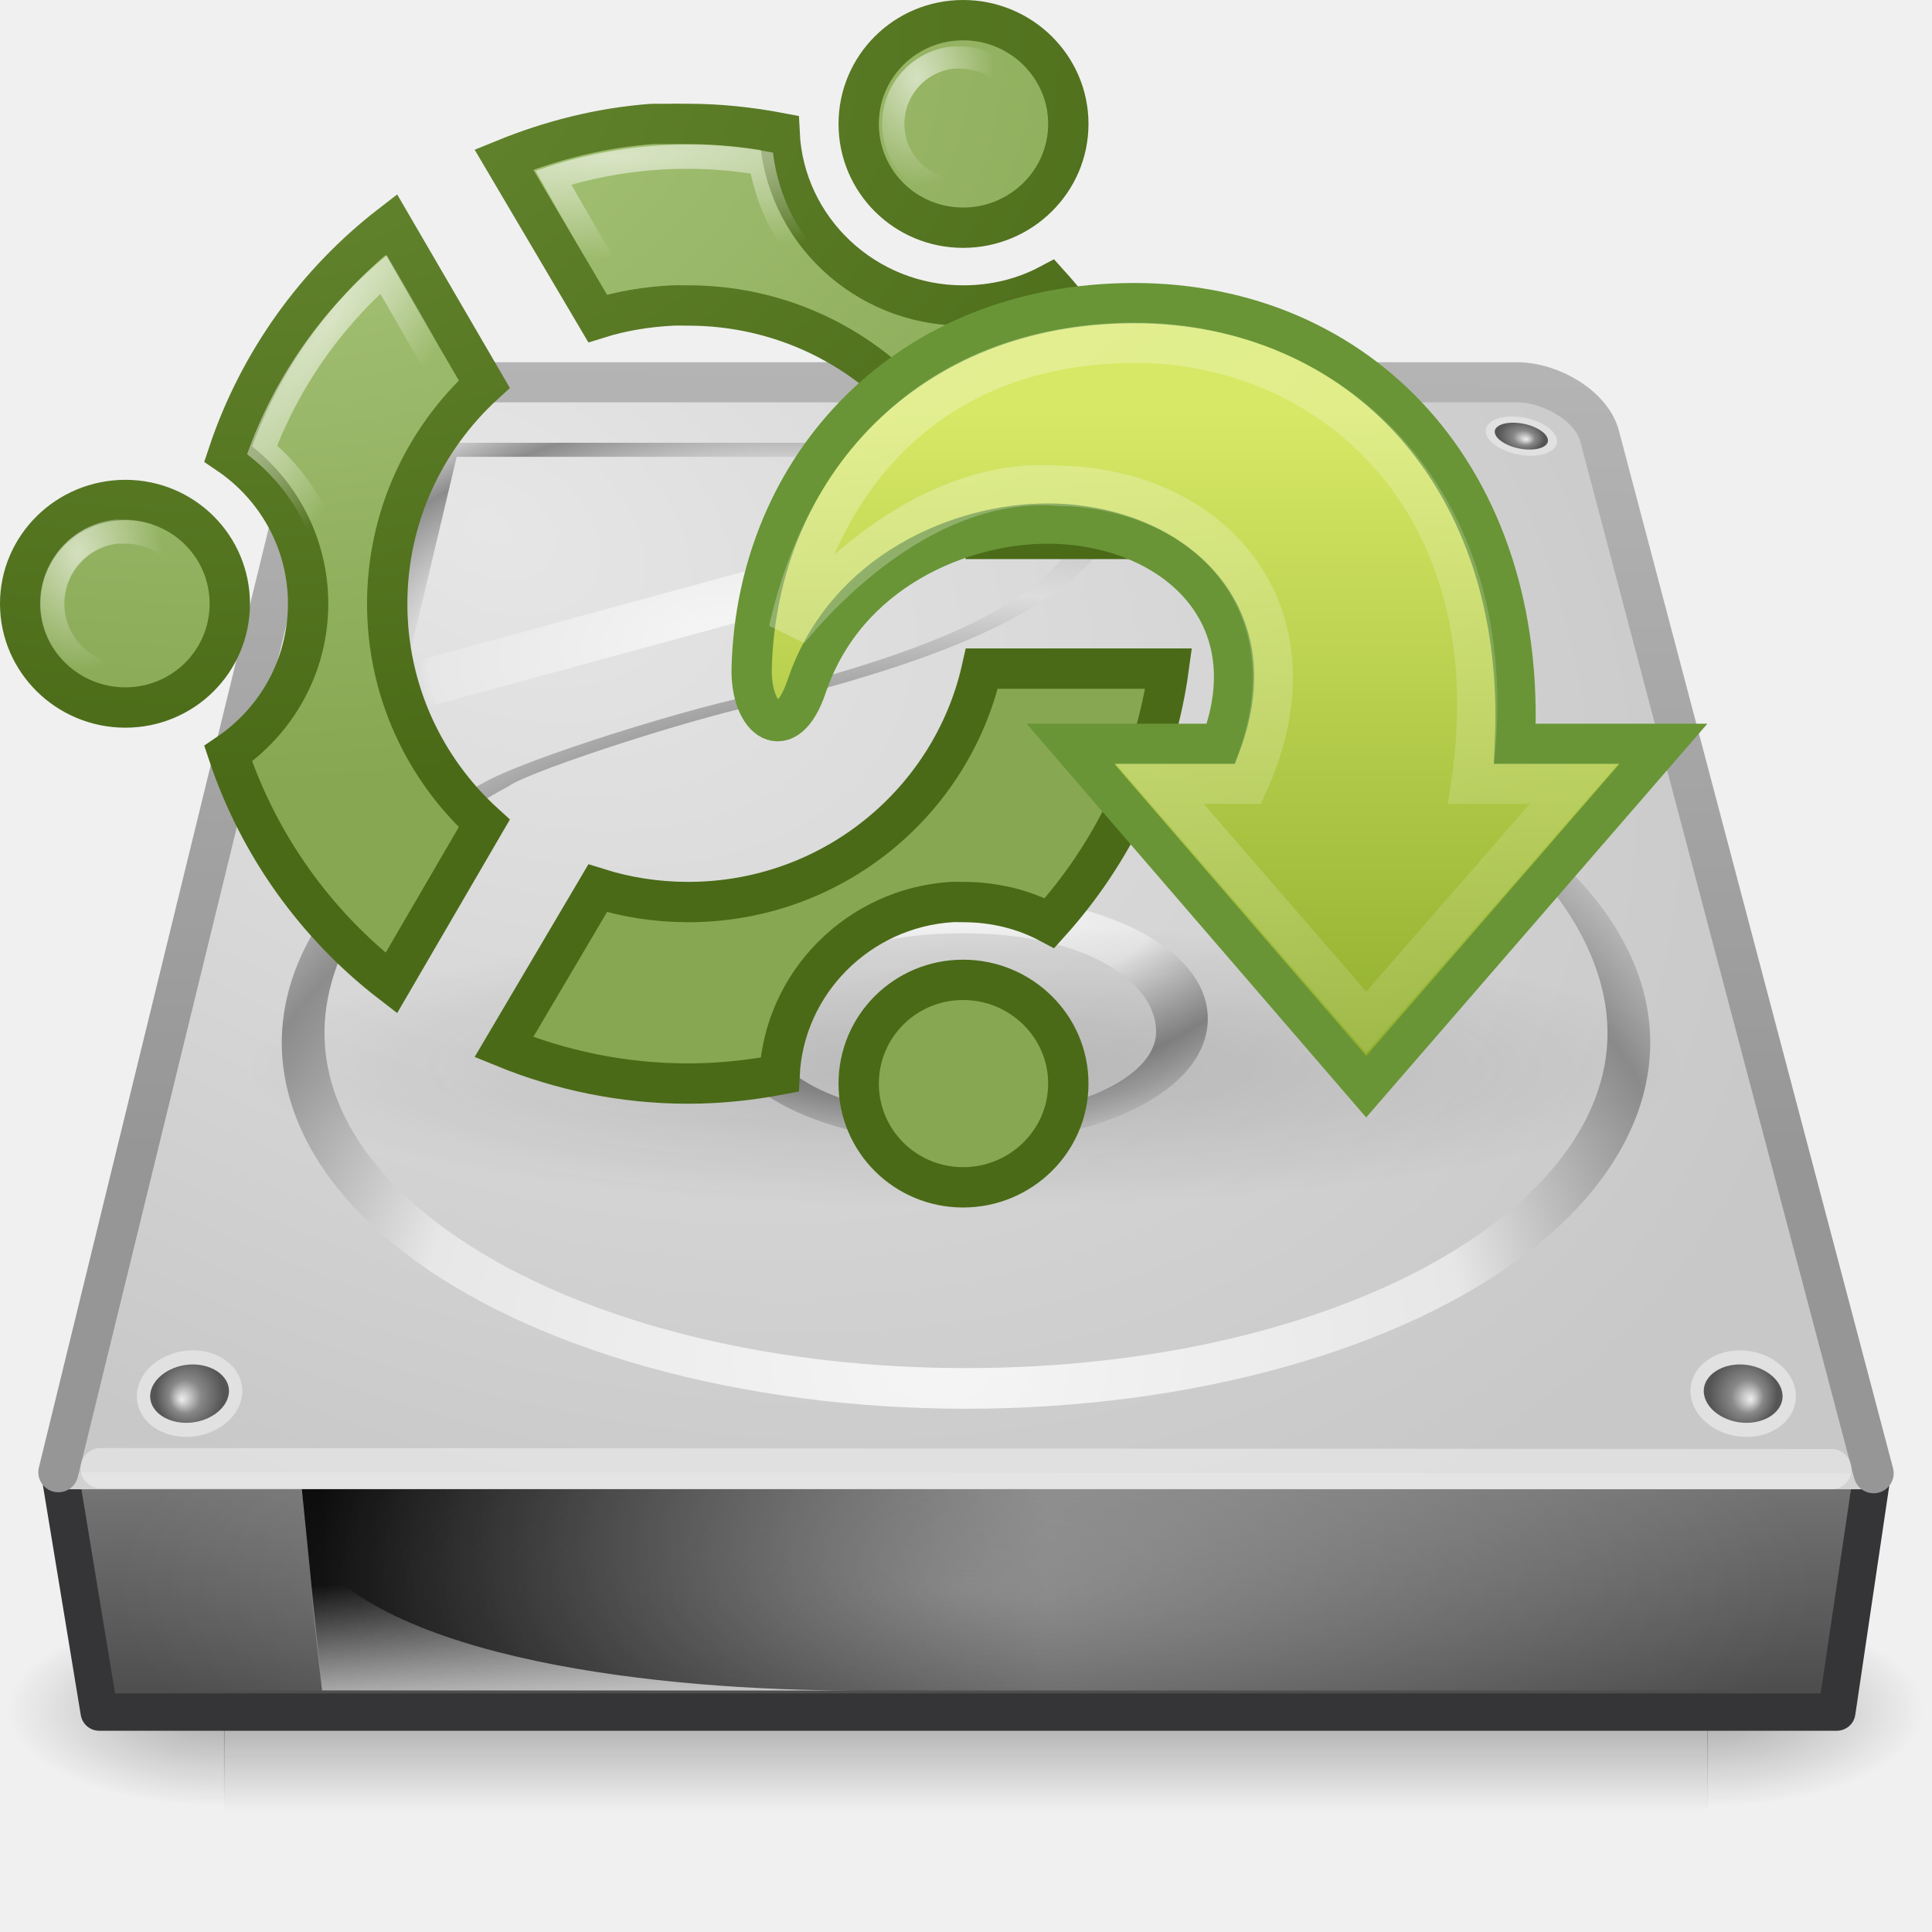
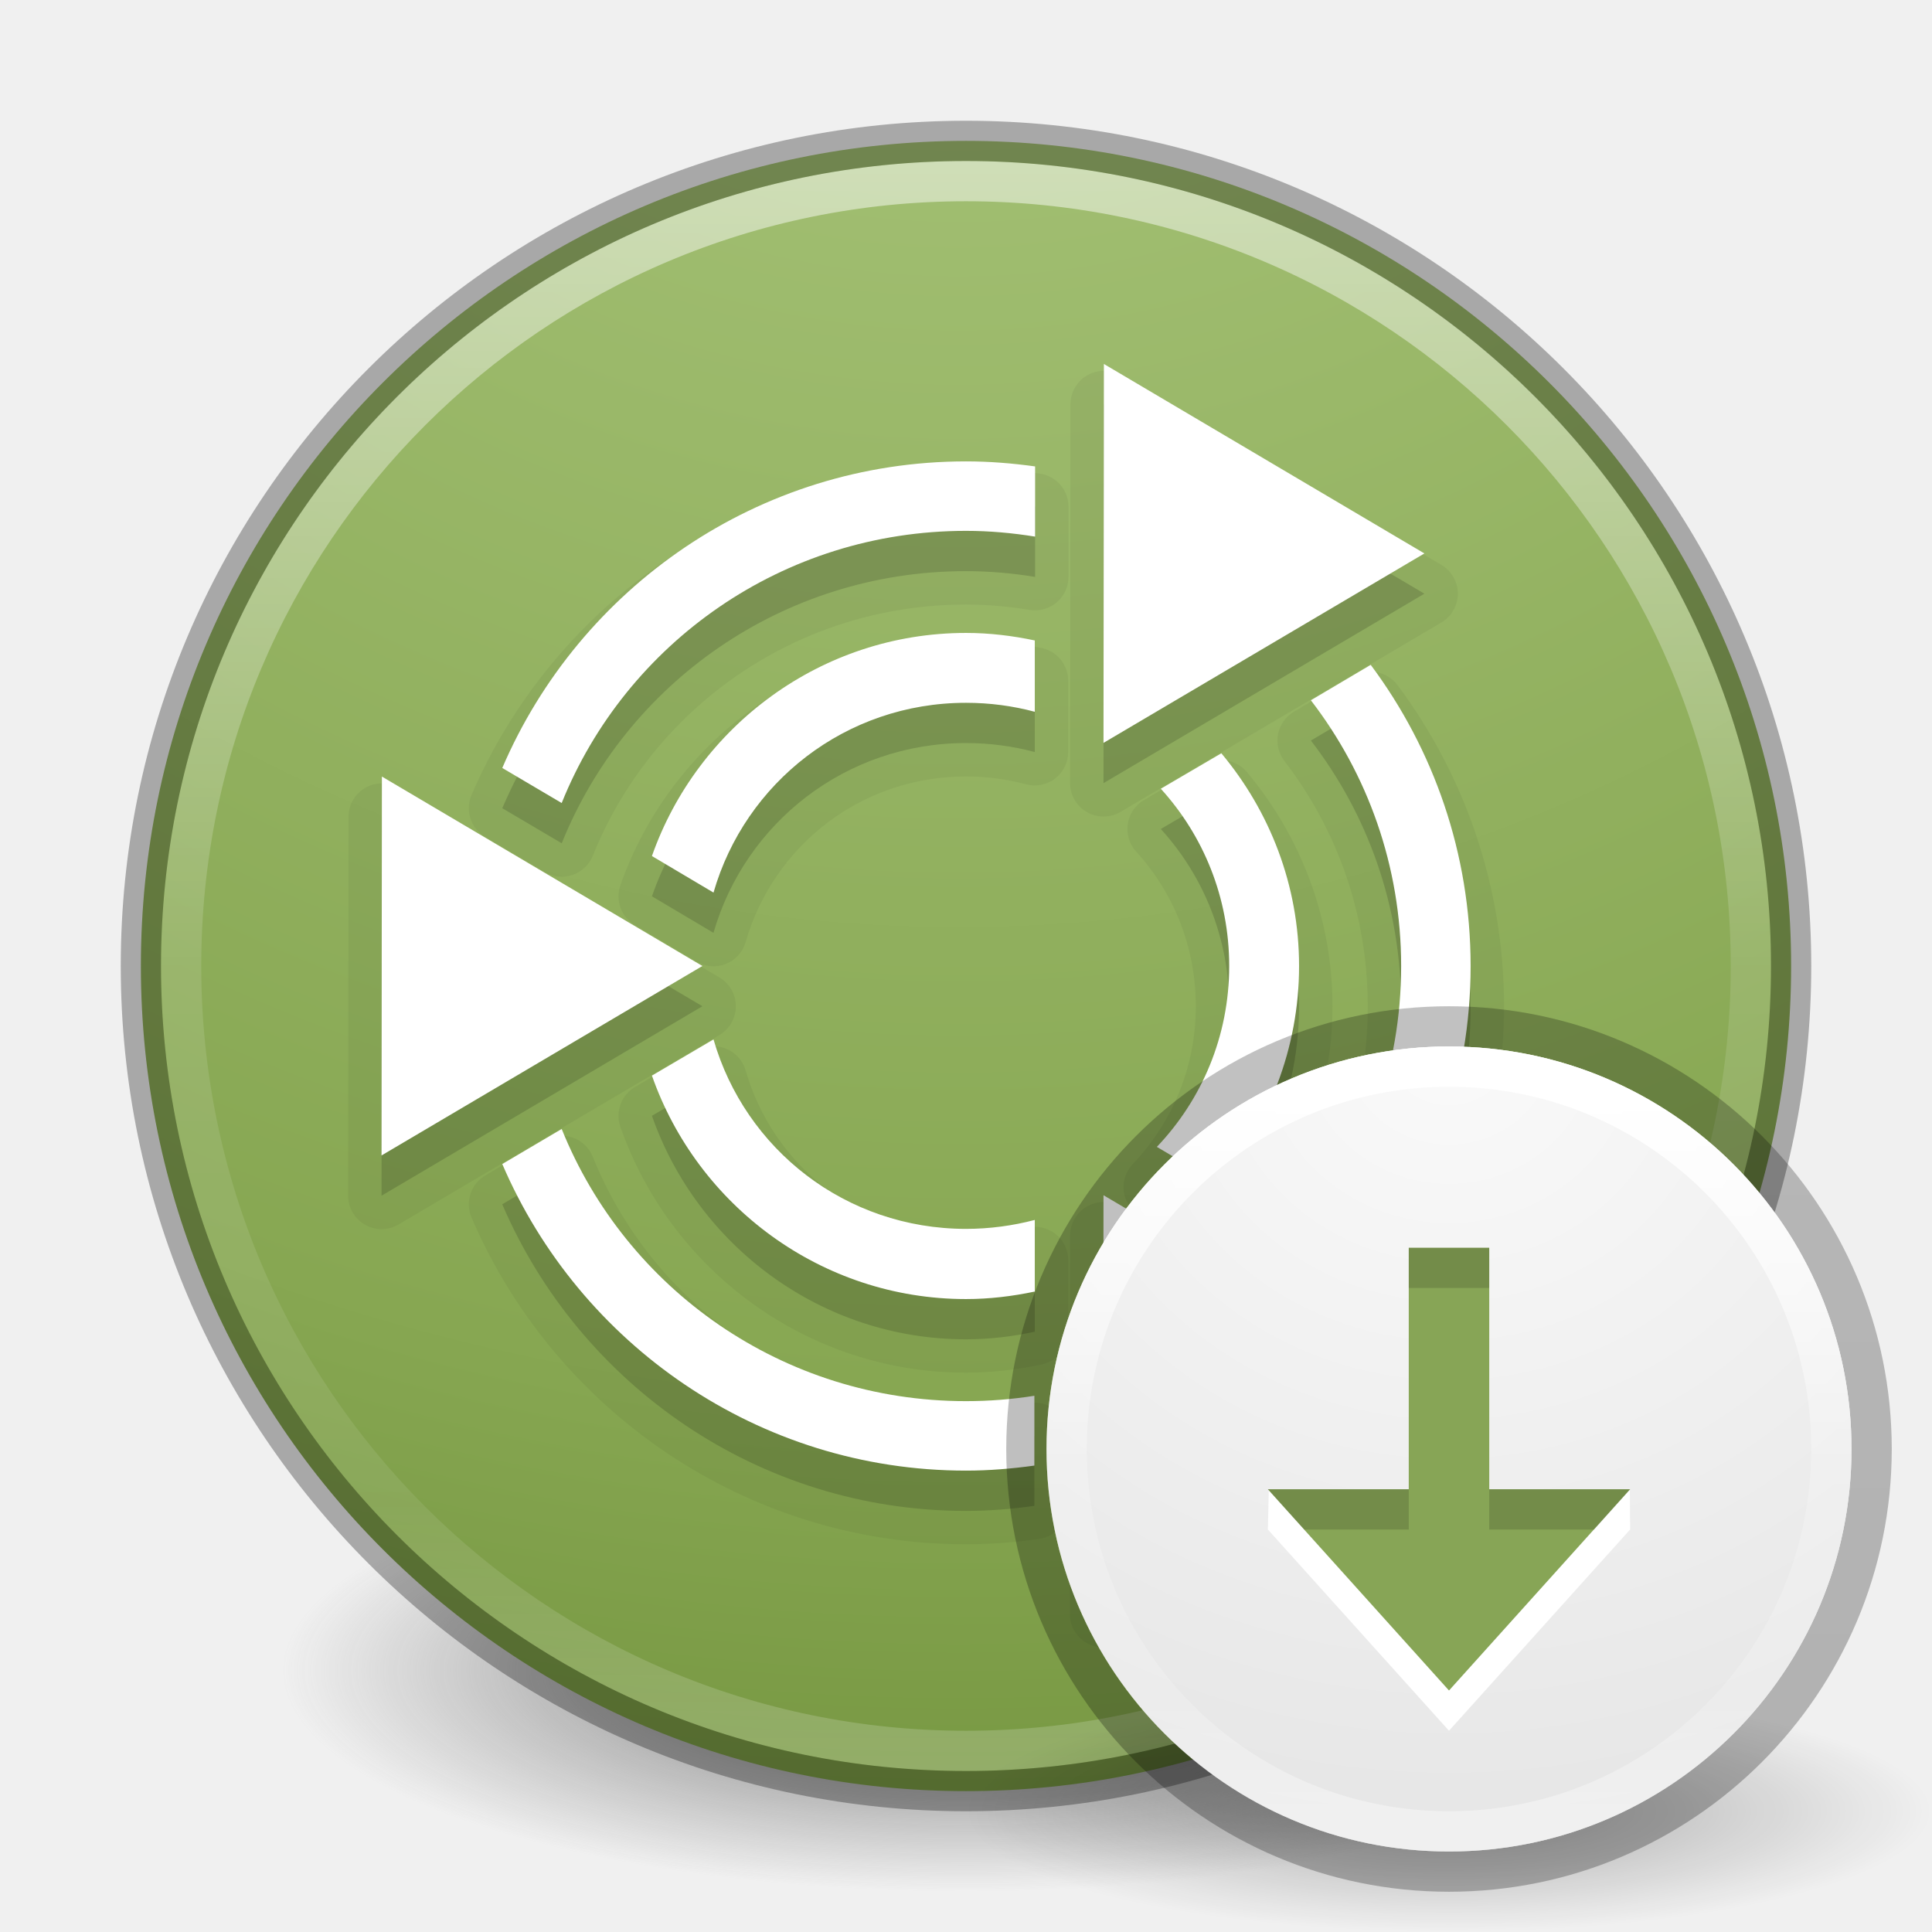
- <svg xmlns="http://www.w3.org/2000/svg" xmlns:xlink="http://www.w3.org/1999/xlink" id="svg3786" height="48" width="48" version="1.0">
-   <defs id="defs3788">
-     <radialGradient id="radialGradient4241" fx="113.67" fy="98" gradientUnits="userSpaceOnUse" cy="97.588" cx="113.07" r="2.563">
-       <stop id="stop4243" style="stop-color:#eee" offset="0" />
-       <stop id="stop4245" style="stop-color:#cecece" offset=".16" />
-       <stop id="stop4247" style="stop-color:#888" offset=".468" />
-       <stop id="stop4249" style="stop-color:#555" offset="1" />
-     </radialGradient>
-     <linearGradient id="linearGradient4035">
-       <stop id="stop4037" style="stop-color:#f5f5f5" offset="0" />
-       <stop id="stop4039" style="stop-color:#e7e7e7" offset=".47" />
-       <stop id="stop4041" style="stop-color:#8c8c8c" offset=".693" />
-       <stop id="stop4043" style="stop-color:#ddd" offset=".835" />
-       <stop id="stop4045" style="stop-color:#a8a8a8" offset="1" />
+ <svg xmlns="http://www.w3.org/2000/svg" xmlns:xlink="http://www.w3.org/1999/xlink" version="1.1" width="48" height="48" id="svg4031">
+   <defs id="defs4033">
+     <linearGradient id="linearGradient3820-7-2-1">
+       <stop id="stop3822-2-6-3" style="stop-color:#3d3d3d;stop-opacity:1" offset="0" />
+       <stop id="stop3864-8-7-7" style="stop-color:#686868;stop-opacity:0.498" offset="0.5" />
+       <stop id="stop3824-1-2-5" style="stop-color:#686868;stop-opacity:0" offset="1" />
    </linearGradient>
-     <linearGradient id="linearGradient5060">
-       <stop id="stop5062" offset="0" />
-       <stop id="stop5064" style="stop-opacity:0" offset="1" />
+     <radialGradient cx="99.157" cy="186.171" r="62.769" fx="99.157" fy="186.171" id="radialGradient3018" xlink:href="#linearGradient3820-7-2-1" gradientUnits="userSpaceOnUse" gradientTransform="matrix(0.2708338,0,0,0.08762273,-2.855072,25.18723)" />
+     <linearGradient id="linearGradient4011-7">
+       <stop id="stop4013-4" style="stop-color:#ffffff;stop-opacity:1" offset="0" />
+       <stop id="stop4015-61" style="stop-color:#ffffff;stop-opacity:0.235" offset="0.508" />
+       <stop id="stop4017-2" style="stop-color:#ffffff;stop-opacity:0.157" offset="0.835" />
+       <stop id="stop4019-2" style="stop-color:#ffffff;stop-opacity:0.392" offset="1" />
    </linearGradient>
-     <radialGradient id="radialGradient2896" gradientUnits="userSpaceOnUse" cy="42" cx="24" gradientTransform="matrix(1 -1.0652e-8 2.7813e-8 .35714 .0000010762 24.5)" r="21">
-       <stop id="stop6312-6" style="stop-color:#fff" offset="0" />
-       <stop id="stop6314-6" style="stop-color:#fff;stop-opacity:0" offset="1" />
-     </radialGradient>
-     <radialGradient id="radialGradient2902" xlink:href="#linearGradient4035" gradientUnits="userSpaceOnUse" cy="143.83" cx="127.32" gradientTransform="matrix(.19054 -.025056 .0061935 .10073 -7.4372 4.4287)" r="78.728" />
-     <linearGradient id="linearGradient2905" y2="33.759" gradientUnits="userSpaceOnUse" x2="12.222" gradientTransform="matrix(1.0213 0 0 .89888 -.025178 8.9783)" y1="37.206" x1="12.277">
-       <stop id="stop4238" style="stop-color:#eee" offset="0" />
-       <stop id="stop4240" style="stop-color:#eee;stop-opacity:0" offset="1" />
+     <linearGradient id="linearGradient8838-4">
+       <stop id="stop8840-4" style="stop-color:#000000;stop-opacity:1" offset="0" />
+       <stop id="stop8842-8" style="stop-color:#000000;stop-opacity:0" offset="1" />
    </linearGradient>
-     <linearGradient id="linearGradient2908" y2="35.281" xlink:href="#linearGradient5060" gradientUnits="userSpaceOnUse" x2="24.688" gradientTransform="matrix(1.0213 0 0 .89888 .78724 7.7865)" y1="35.281" x1="7.062" />
-     <radialGradient id="radialGradient2920" gradientUnits="userSpaceOnUse" cy="191.85" cx="142.62" gradientTransform="matrix(.18791 0 0 -.1348 -3.6328 45.981)" r="78.728">
-       <stop id="stop7611" style="stop-color:#fff" offset="0" />
-       <stop id="stop7677" style="stop-color:#e7e7e7" offset=".47" />
-       <stop id="stop7613" style="stop-color:#8c8c8c" offset=".672" />
-       <stop id="stop7617" style="stop-color:#ddd" offset=".835" />
-       <stop id="stop7615" style="stop-color:#a8a8a8" offset="1" />
-     </radialGradient>
-     <radialGradient id="radialGradient2923" xlink:href="#linearGradient4035" gradientUnits="userSpaceOnUse" cy="206.43" cx="141.75" gradientTransform="matrix(.35161 -.0050244 .0026023 .28909 -27.024 -25.218)" r="78.728" />
-     <radialGradient id="radialGradient2927" gradientUnits="userSpaceOnUse" cy="8.49" cx="11.734" gradientTransform="matrix(1.3767 .69719 -.46811 .92435 -.049157 -2.9386)" r="23.048">
-       <stop id="stop7064" style="stop-color:#e6e6e6" offset="0" />
-       <stop id="stop7060" style="stop-color:#c8c8c8" offset="1" />
-     </radialGradient>
-     <linearGradient id="linearGradient2929" y2="10" gradientUnits="userSpaceOnUse" x2="18.073" gradientTransform="translate(0 -1.0001)" y1="29.797" x1="17.814">
-       <stop id="stop3486" style="stop-color:#969696" offset="0" />
-       <stop id="stop3488" style="stop-color:#b4b4b4" offset="1" />
+     <linearGradient x1="71.204" y1="7.831" x2="71.204" y2="42.884" id="linearGradient3741" xlink:href="#linearGradient4011-7" gradientUnits="userSpaceOnUse" gradientTransform="matrix(0.5135135,0,0,0.5135135,-0.836132,22.97872)" />
+     <radialGradient cx="62.625" cy="4.625" r="10.625" fx="62.625" fy="4.625" id="radialGradient3748" xlink:href="#linearGradient8838-4" gradientUnits="userSpaceOnUse" gradientTransform="matrix(1.129412,0,0,0.2823525,-34.72941,43.69412)" />
+     <linearGradient id="linearGradient4632-92-3-0-8-1-6-6">
+       <stop id="stop4634-68-8-0-2-9-1-1" style="stop-color:#fafafa;stop-opacity:1" offset="0" />
+       <stop id="stop4636-8-21-7-1-4-9-4" style="stop-color:#e1e1e1;stop-opacity:1" offset="1" />
    </linearGradient>
-     <linearGradient id="linearGradient2933" y2="50" gradientUnits="userSpaceOnUse" x2="30" gradientTransform="matrix(1.0018 0 0 .75964 -5.0509 4.9364)" y1="41" x1="29.938">
-       <stop id="stop2223" style="stop-color:#7a7a7a" offset="0" />
-       <stop id="stop2219" style="stop-color:#474747" offset="1" />
+     <radialGradient r="20" fy="8.45" fx="6.275" cy="8.45" cx="6.275" gradientTransform="matrix(0,1.218944,-1.289497,-3.3177771e-8,46.89601,18.35099)" gradientUnits="userSpaceOnUse" id="radialGradient3398" xlink:href="#linearGradient4632-92-3-0-8-1-6-6" />
+     <linearGradient y2="5.176" x2="-95.838" y1="54.2" x1="-95.838" gradientTransform="matrix(0.8074983,0,0,0.833744,113.0116,-2.35899)" gradientUnits="userSpaceOnUse" id="linearGradient4200-6" xlink:href="#linearGradient3104-8-8-97-4-6-2-0-1-4-0-5-8-3-9-1" />
+     <linearGradient id="linearGradient3104-8-8-97-4-6-2-0-1-4-0-5-8-3-9-1">
+       <stop id="stop3106-5-4-3-5-0-1-61-9-2-7-3-3-2-6-9" style="stop-color:#000000;stop-opacity:0.322" offset="0" />
+       <stop id="stop3108-4-3-7-8-2-4-01-9-9-0-6-4-3-7-7" style="stop-color:#000000;stop-opacity:0.278" offset="1" />
    </linearGradient>
-     <radialGradient id="radialGradient2936" xlink:href="#linearGradient5060" gradientUnits="userSpaceOnUse" cy="486.65" cx="605.71" gradientTransform="matrix(-.044847 0 0 .020588 32.611 32.451)" r="117.14" />
-     <radialGradient id="radialGradient2939" xlink:href="#linearGradient5060" gradientUnits="userSpaceOnUse" cy="486.65" cx="605.71" gradientTransform="matrix(.044847 0 0 .020588 15.389 32.451)" r="117.14" />
-     <linearGradient id="linearGradient2942" y2="609.51" gradientUnits="userSpaceOnUse" x2="302.86" gradientTransform="matrix(.076357 0 0 .020588 -3.5974 32.451)" y1="366.65" x1="302.86">
-       <stop id="stop5050" style="stop-opacity:0" offset="0" />
-       <stop id="stop5056" offset=".5" />
-       <stop id="stop5052" style="stop-opacity:0" offset="1" />
+     <linearGradient id="linearGradient4011-8">
+       <stop offset="0" style="stop-color:#ffffff;stop-opacity:1" id="stop4013-9" />
+       <stop offset="0.508" style="stop-color:#ffffff;stop-opacity:0.235" id="stop4015-2" />
+       <stop offset="0.835" style="stop-color:#ffffff;stop-opacity:0.157" id="stop4017-28" />
+       <stop offset="1" style="stop-color:#ffffff;stop-opacity:0.392" id="stop4019-23" />
    </linearGradient>
-     <radialGradient id="radialGradient2947" fx="113.67" fy="98" xlink:href="#radialGradient4241" gradientUnits="userSpaceOnUse" cy="97.588" cx="113.07" gradientTransform="matrix(.32949 0 0 .34975 6.0549 .49383)" r="2.563" />
-     <radialGradient id="radialGradient2953" fx="113.67" fy="98" xlink:href="#radialGradient4241" gradientUnits="userSpaceOnUse" cy="97.588" cx="113.07" gradientTransform="matrix(.22333 .034393 -.023006 .14939 14.791 -7.6318)" r="2.563" />
-     <radialGradient id="radialGradient2965" fx="113.67" fy="98" xlink:href="#radialGradient4241" gradientUnits="userSpaceOnUse" cy="97.588" cx="113.07" gradientTransform="matrix(-.32949 0 0 .34975 41.963 .49383)" r="2.563" />
-     <radialGradient id="radialGradient2505" gradientUnits="userSpaceOnUse" cy="19.031" cx="11.25" gradientTransform="matrix(1 0 0 .28295 0 13.646)" r="8.062">
-       <stop id="stop2487" style="stop-color:#0d0d0d" offset="0" />
-       <stop id="stop2489" style="stop-color:#0d0d0d;stop-opacity:0" offset="1" />
-     </radialGradient>
-     <linearGradient id="linearGradient6280">
-       <stop id="stop6282" style="stop-color:#fff" offset="0" />
-       <stop id="stop6284" style="stop-color:#fff;stop-opacity:0" offset="1" />
-     </linearGradient>
-     <linearGradient id="linearGradient2756" y2="58.048" gradientUnits="userSpaceOnUse" x2="105.32" gradientTransform="matrix(.61627 0 0 .60955 -18.496 1.0633)" y1="2.048" x1="58.749">
-       <stop id="stop5115" style="stop-color:#fff" offset="0" />
-       <stop id="stop5117" style="stop-color:#fff;stop-opacity:0" offset="1" />
-     </linearGradient>
-     <linearGradient id="linearGradient2759" y2="40.322" gradientUnits="userSpaceOnUse" x2="25" gradientTransform="matrix(.61342 0 0 .60955 15.255 2.9211)" y1="11.923" x1="25">
-       <stop id="stop2266" style="stop-color:#d7e866" offset="0" />
-       <stop id="stop2268" style="stop-color:#8cab2a" offset="1" />
-     </linearGradient>
-     <radialGradient id="radialGradient3576" xlink:href="#linearGradient6280" gradientUnits="userSpaceOnUse" cy="-22.827" cx="100.62" gradientTransform="matrix(.0011591 .021664 .12751 -.0071252 18.062 1.5442)" r="116.22" />
-     <radialGradient id="radialGradient3579" xlink:href="#linearGradient6280" gradientUnits="userSpaceOnUse" cy="30.946" cx="26.686" gradientTransform="matrix(.073778 -.002628 .0037287 .10268 20.693 -1.1937)" r="26.269" />
-     <radialGradient id="radialGradient3582" xlink:href="#linearGradient6280" gradientUnits="userSpaceOnUse" cy="30.946" cx="26.686" gradientTransform="matrix(.080272 -.0028593 .004057 .11171 -.33426 10.351)" r="26.269" />
-     <radialGradient id="radialGradient3585" xlink:href="#linearGradient6280" gradientUnits="userSpaceOnUse" cy="-22.827" cx="100.62" gradientTransform="matrix(.018666 .012283 -.072641 .10828 4.732 9.115)" r="116.22" />
-     <radialGradient id="radialGradient3588" gradientUnits="userSpaceOnUse" cy="-34.004" cx="103.94" gradientTransform="matrix(-.0002666 .47698 -.75744 0 -20.254 -48.238)" r="38.213">
-       <stop id="stop6158" style="stop-color:#ADC980" offset="0" />
-       <stop id="stop6160" style="stop-color:#87A752" offset="1" />
-     </radialGradient>
-     <radialGradient id="radialGradient3590" gradientUnits="userSpaceOnUse" cy="-26.1" cx="96.124" gradientTransform="matrix(-.00026656 .47698 -.75047 -.00049252 -14.088 -44.525)" r="38.213">
-       <stop id="stop6164" style="stop-color:#688933" offset="0" />
-       <stop id="stop6166" style="stop-color:#4A6A17" offset="1" />
+     <linearGradient xlink:href="#linearGradient4011-8" id="linearGradient3540" gradientUnits="userSpaceOnUse" gradientTransform="matrix(1.054054,0,0,1.054054,-51.611,-2.727901)" x1="71.204" y1="6.238" x2="71.204" y2="44.341" />
+     <radialGradient xlink:href="#radialGradient2444" id="radialGradient3543" gradientUnits="userSpaceOnUse" gradientTransform="matrix(0,3.328942,-3.521623,-9.060867e-8,53.75701,-15.98774)" cx="1.401" cy="8.501" fx="1.401" fy="8.501" r="20" />
+     <radialGradient id="radialGradient2444" gradientUnits="userSpaceOnUse" cy="14.113" cx="63.969" gradientTransform="matrix(1.5647,-9.5143e-8,6.1772e-8,1.0159,-59.14917,8.1461)" r="23.097">
+       <stop id="stop3618" style="stop-color:#ADC980" offset="0" />
+       <stop id="stop3270" style="stop-color:#87A752" offset="0.688" />
+       <stop id="stop3620" style="stop-color:#688933" offset="1" />
    </radialGradient>
  </defs>
-   <rect id="rect2723" style="opacity:.3;fill:url(#linearGradient2942)" height="5" width="36.869" y="40" x="5.565" />
-   <path id="path2725" style="opacity:.3;fill:url(#radialGradient2939)" d="m42.417 40v5c2.309 0.009 5.583-1.12 5.583-2.5s-2.577-2.5-5.583-2.5z" />
-   <path id="path2727" style="opacity:.3;fill:url(#radialGradient2936)" d="m5.583 40v5c-2.309 0.009-5.583-1.12-5.583-2.5s2.577-2.5 5.583-2.5z" />
-   <path id="rect6431" style="stroke-linejoin:round;stroke-width:0.928;fill-rule:evenodd;stroke:#353537;stroke-linecap:round;enable-background:new;fill:url(#linearGradient2933)" d="m1.464 36.464h45.072l-0.901 6.072h-43.17l-1.001-6.072z" />
-   <rect id="rect6381" style="enable-background:new;fill:#d2d2d3;fill-rule:evenodd" height="1" width="45" y="36" x="1.5" />
-   <path id="path6345" style="stroke-linejoin:round;stroke-width:.996;stroke:url(#linearGradient2929);stroke-linecap:round;fill:url(#radialGradient2927)" d="m46.55 36.602l-6.81-25.774c-0.192-0.734-1.201-1.33-2.049-1.33h-27.617c-1.303 0-2.049 0.199-2.324 1.33l-6.3 25.749" />
-   <path id="path7046" style="opacity:.4;stroke:#fff;stroke-linecap:round;fill:none" d="m45.5 36.5l-43-0.024" />
-   <path id="path9001" style="fill:url(#radialGradient2923)" d="m40.971 25.374c-0.217-1.998-1.676-3.903-4.1-5.407-0.049-0.578-0.67-7.97-0.67-7.97-0.048-0.568-0.772-0.997-1.685-0.997h-5.731c-0.92 0-1.631 0.435-1.654 1.011-0.106 2.603-3.312 3.962-8.096 5.199-1.676 0.29-6.046 1.655-7.049 2.254-2.952 1.573-4.713 3.671-4.957 5.91-0.222 2.036 0.845 4.073 3.004 5.737 3.16 2.435 8.381 3.889 13.967 3.889s10.807-1.454 13.968-3.889c1.971-1.519 3.032-3.351 3.032-5.208 0-0.176-0.01-0.353-0.029-0.529zm-16.971 8.616c-9.304 0-16.428-4.08-15.912-8.81 0.222-2.039 1.854-4.216 4.557-5.651 0.506-0.381 5.077-1.865 6.717-2.126 4.544-1.172 8.7-2.693 8.831-5.898 0.005-0.154 0.267-0.276 0.592-0.276h5.73c0.332 0 0.612 0.128 0.625 0.285l0.696 8.282c2.409 1.396 3.868 3.48 4.076 5.384 0.515 4.73-6.609 8.81-15.912 8.81z" />
-   <path id="path9003" style="fill:url(#radialGradient2920)" d="m23.912 28.404c-3.419 0-6.04-1.307-6.095-3.04-0.001-0.018-0.001-0.037-0.001-0.055 0-0.627 0.344-1.224 0.996-1.729 1.104-0.853 3.011-1.363 5.1-1.363s3.996 0.51 5.1 1.363c0.672 0.52 1.016 1.137 0.995 1.784-0.056 1.733-2.677 3.04-6.095 3.04zm0-5.217c-3.213 0-4.849 1.295-4.811 2.477 0.038 1.163 2.191 2.093 4.811 2.093 2.619 0 4.773-0.93 4.81-2.093 0.038-1.183-1.598-2.477-4.81-2.477z" />
-   <path id="path9007" style="fill:#e1e1e1" d="m6.016 34.619c-0.042 0.596-0.663 1.081-1.388 1.081-0.725 0-1.273-0.485-1.225-1.081 0.048-0.592 0.669-1.07 1.387-1.07 0.718 0 1.267 0.478 1.226 1.07z" />
-   <path id="path9009" style="fill:url(#radialGradient2965)" d="m5.547 34.201c0.066 0.075 0.142 0.196 0.142 0.357 0 0.012-0.001 0.023-0.001 0.035-0.029 0.411-0.514 0.757-1.06 0.757-0.311 0-0.595-0.113-0.759-0.304-0.071-0.082-0.151-0.217-0.137-0.397 0.033-0.406 0.518-0.75 1.059-0.75 0.308 0 0.591 0.113 0.756 0.302z" />
-   <path id="path9025" style="fill:#e1e1e1" d="m36.912 10.697c-0.011 0.258 0.379 0.53 0.87 0.606s0.895-0.074 0.901-0.334c0.007-0.258-0.383-0.527-0.87-0.602-0.486-0.074-0.889 0.072-0.901 0.33z" />
-   <path id="path9027" style="fill:url(#radialGradient2953)" d="m37.258 10.567c-0.05 0.025-0.11 0.069-0.12 0.138-0.001 0.004-0.001 0.009-0.002 0.015-0.007 0.178 0.299 0.377 0.669 0.434 0.21 0.032 0.41 0.013 0.535-0.051 0.053-0.028 0.117-0.077 0.119-0.155 0.004-0.177-0.302-0.375-0.669-0.431-0.209-0.032-0.408-0.014-0.532 0.05z" />
-   <path id="rect8993" style="fill-rule:evenodd;fill:url(#linearGradient2908)" d="m7.5 37h18.5v5h-18l-0.5-5z" />
-   <path id="path8995" style="opacity:.811;fill:url(#linearGradient2905);fill-rule:evenodd" d="m8 42l-0.4-3.606c1.875 2.858 8.873 3.606 13.613 3.606h-13.213z" />
-   <path id="path9039" style="fill:url(#radialGradient2902)" d="m10.907 11l-0.104 0.381-1.541 5.671-0.262 0.948 0.764-0.204 12.995-3.544 0.041-0.018 0.034-0.018c0.689-0.354 1.056-1.07 1.143-1.727 0.043-0.329 0.03-0.651-0.083-0.948-0.106-0.281-0.384-0.531-0.674-0.523v-0.018h-0.048-11.956-0.309zm0.439 0.35h11.977c0.006 0.048 0.019 0.075 0.007 0.165-0.038 0.285-0.2 1.305-0.606 1.528l-12.596 3.437 1.218-5.13z" />
-   <path id="path9091" style="fill:#e1e1e1" d="m42.002 34.619c0.042 0.596 0.663 1.081 1.388 1.081s1.273-0.485 1.225-1.081c-0.048-0.592-0.67-1.07-1.387-1.07-0.718 0-1.267 0.478-1.226 1.07z" />
-   <path id="path9093" style="fill:url(#radialGradient2947)" d="m42.471 34.201c-0.066 0.075-0.142 0.196-0.142 0.357 0 0.012 0.001 0.023 0.001 0.035 0.029 0.411 0.514 0.757 1.06 0.757 0.311 0 0.595-0.113 0.759-0.304 0.071-0.082 0.152-0.217 0.137-0.397-0.033-0.406-0.517-0.75-1.059-0.75-0.308 0-0.591 0.113-0.756 0.302z" />
-   <rect id="rect6300-3" style="opacity:.3;fill:url(#radialGradient2896)" height="5" width="42" y="37" x="3" />
-   <path id="path2638" style="opacity:.163;fill:url(#radialGradient2505)" d="m19.312 19.031a8.062 2.281 0 1 1 -16.124 0 8.062 2.281 0 1 1 16.124 0z" transform="matrix(2.2326 0 0 1.5342 -1.1163 -2.6986)" />
-   <path id="path2317" style="stroke-width:1.002;stroke:url(#radialGradient3590);fill:url(#radialGradient3588)" d="m23.928 0.501c-1.438 0-2.594 1.154-2.594 2.578s1.156 2.578 2.594 2.578 2.615-1.154 2.614-2.578c0.001-1.424-1.176-2.578-2.614-2.578zm-7.721 2.578c-1.296 0.095-2.538 0.416-3.688 0.886l2.33 3.947c0.595-0.187 1.213-0.289 1.865-0.322 0.127-0.006 0.256 0 0.385 0 3.571 0 6.552 2.484 7.295 5.8h4.641c-0.329-2.411-1.398-4.592-2.959-6.323-0.64 0.341-1.37 0.523-2.148 0.523-2.442 0-4.447-1.898-4.56-4.289-0.735-0.139-1.494-0.222-2.269-0.222-0.156 0-0.312-0.006-0.467 0-0.05 0.002-0.091-0.003-0.141 0-0.048 0.002-0.095-0.003-0.142 0-0.046 0.003-0.097-0.003-0.142 0zm-6.485 2.497c-1.869 1.441-3.294 3.425-4.053 5.699 1.199 0.812 1.986 2.178 1.986 3.725s-0.787 2.913-1.986 3.725c0.759 2.275 2.184 4.26 4.053 5.699l2.31-3.967c-1.486-1.354-2.412-3.301-2.412-5.457 0-2.155 0.927-4.099 2.412-5.457l-2.31-3.967zm-6.607 6.846c-1.438 0-2.615 1.154-2.614 2.578-0 1.424 1.177 2.578 2.614 2.578 1.438 0 2.594-1.154 2.594-2.578 0-1.424-1.156-2.578-2.594-2.578zm21.279 4.189c-0.743 3.316-3.724 5.8-7.295 5.8-0.791 0-1.536-0.119-2.25-0.343l-2.33 3.947c1.412 0.578 2.957 0.906 4.58 0.906 0.775 0 1.534-0.082 2.269-0.221 0.114-2.291 1.972-4.145 4.276-4.289 0.097-0.006 0.186 0 0.284 0 0.778 0 1.508 0.182 2.148 0.523 1.561-1.731 2.63-3.912 2.959-6.323h-4.641zm-0.466 7.733c-1.438 0-2.594 1.154-2.594 2.577 0 1.424 1.156 2.578 2.594 2.578s2.615-1.154 2.614-2.578c0.001-1.423-1.176-2.577-2.614-2.577z" />
-   <path id="path2272" style="opacity:.6;fill:url(#radialGradient3585)" d="m9.61 6.345c-1.568 1.292-2.78 2.997-3.471 4.942 1.131 0.857 1.874 2.195 1.874 3.712s-0.743 2.855-1.874 3.712c0.691 1.945 1.903 3.651 3.471 4.942l1.933-3.321c-1.395-1.361-2.269-3.244-2.269-5.333s0.875-3.97 2.269-5.333l-1.933-3.321zm-0.158 0.957l1.302 2.266c-1.248 1.375-2.039 3.166-2.111 5.138-0.079-1.434-0.749-2.722-1.756-3.633 0.577-1.435 1.46-2.721 2.564-3.771zm-0.809 7.99c0.071 1.971 0.861 3.764 2.111 5.138l-1.302 2.266c-1.104-1.05-1.988-2.335-2.564-3.771 1.007-0.911 1.677-2.199 1.756-3.633z" />
-   <path id="path2284" style="opacity:.6;fill:url(#radialGradient3582)" d="m2.861 12.909c-1.052 0.118-1.865 1.013-1.865 2.09 0 1.157 0.942 2.09 2.11 2.09 1.168 0 2.11-0.933 2.11-2.09s-0.942-2.09-2.11-2.09c-0.077 0-0.14-0.002-0.17 0-0.026 0.002-0.05-0.003-0.075 0zm0.057 0.597c0.024-0.003 0.051 0.002 0.075 0h0.113c0.842 0 1.507 0.659 1.507 1.493s-0.665 1.493-1.507 1.493c-0.842 0-1.507-0.659-1.507-1.493 0-0.771 0.576-1.401 1.319-1.493z" />
-   <path id="path4951" style="opacity:.6;fill:url(#radialGradient3579)" d="m23.63 1.157c-0.967 0.108-1.714 0.931-1.714 1.921 0 1.063 0.865 1.921 1.939 1.921s1.939-0.858 1.939-1.921c0-1.063-0.865-1.921-1.939-1.921-0.071 0-0.128-0.002-0.156 0-0.023 0.002-0.046-0.003-0.069 0zm0.052 0.549c0.022-0.003 0.047 0.002 0.069 0 0.017-0 0.055 0 0.104 0 0.774 0 1.385 0.606 1.385 1.372 0 0.766-0.611 1.372-1.385 1.372s-1.385-0.606-1.385-1.372c0-0.709 0.529-1.288 1.212-1.372z" />
-   <path id="path4955" style="opacity:.6;fill:url(#radialGradient3576)" d="m13.308 4.248c1.868-0.671 3.91-0.84 5.897-0.456 0.165 1.368 0.93 2.65 2.213 3.4 1.283 0.75 2.782 0.791 4.066 0.27 1.304 1.539 2.147 3.394 2.464 5.343l-3.765-0.028c-0.462-1.838-1.623-3.499-3.39-4.531-1.766-1.033-3.79-1.232-5.632-0.743l-1.853-3.257zm0.887 0.342l1.273 2.208c1.78-0.362 3.687-0.137 5.39 0.778-1.174-0.775-1.932-1.972-2.206-3.263-1.499-0.228-3.023-0.126-4.457 0.277zm7.158 3.275c1.633 1.034 2.758 2.581 3.303 4.304l2.56 0.033c-0.342-1.441-0.992-2.815-1.921-4.006-1.269 0.39-2.69 0.313-3.942-0.331z" />
-   <path id="path4972" style="stroke:#699536;fill:url(#linearGradient2759)" d="m41.325 18.48l-7.382 8.518-7.346-8.518h3.737c1.256-3.344-1.323-5.472-4.313-5.472-2.125 0-5.008 1.161-5.981 4.048-0.507 1.502-1.399 0.844-1.365-0.461 0.134-5.036 3.891-9.064 9.501-9.064 5.609 0 9.776 4.327 9.461 10.949h3.688z" />
-   <path id="path4980" style="opacity:0.354;stroke:url(#linearGradient2756);fill:none" d="m39.107 19.471l-5.164 5.926-5.132-5.926h2.192c1.922-4.254-0.898-7.341-4.706-7.402-2.743-0.214-5.203 1.782-6.7 3.589 0.954-4.277 3.92-7.132 8.61-7.141 4.739-0.009 9.393 3.842 8.346 10.954h2.554z" />
+   <path d="m 41,41.5 a 17,5.5 0 1 1 -34,0 17,5.5 0 1 1 34,0 z" id="path3818-0-5" style="fill:url(#radialGradient3018);fill-opacity:1;stroke:none" />
+   <path d="M 24,3.5 C 12.689,3.5 3.5,12.689 3.5,24 3.5,35.311 12.689,44.5 24,44.5 35.311,44.5 44.5,35.311 44.5,24 44.5,12.689 35.311,3.5 24,3.5 z" id="path2555" style="color:#000000;fill:url(#radialGradient3543);fill-opacity:1;fill-rule:nonzero;stroke:none;stroke-width:1;marker:none;visibility:visible;display:inline;overflow:visible;enable-background:accumulate" />
+   <path d="m 43.5,23.999 c 0,10.77 -8.731,19.501 -19.5,19.501 C 13.231,43.5 4.5,34.769 4.5,23.999 4.5,13.23 13.231,4.5 24,4.5 34.769,4.5 43.5,13.23 43.5,23.999 l 0,0 z" id="path8655-4" style="opacity:0.5;color:#000000;fill:none;stroke:url(#linearGradient3540);stroke-width:1;stroke-linecap:round;stroke-linejoin:round;stroke-miterlimit:4;stroke-opacity:1;stroke-dasharray:none;stroke-dashoffset:0;marker:none;visibility:visible;display:inline;overflow:visible;enable-background:accumulate" />
+   <path d="M 24,3.5 C 12.689,3.5 3.5,12.689 3.5,24 3.5,35.311 12.689,44.5 24,44.5 35.311,44.5 44.5,35.311 44.5,24 44.5,12.689 35.311,3.5 24,3.5 z" id="path2555-6-0" style="opacity:0.3;color:#000000;fill:none;fill-opacity:1;fill-rule:nonzero;stroke:#000000;stroke-width:1;stroke-linecap:round;stroke-linejoin:round;stroke-miterlimit:4;stroke-opacity:1;stroke-dasharray:none;stroke-dashoffset:0;marker:none;visibility:visible;display:inline;overflow:visible;enable-background:accumulate;clip-rule:nonzero;isolation:auto;mix-blend-mode:normal;color-interpolation:sRGB;color-interpolation-filters:linearRGB;solid-color:#000000;solid-opacity:1;filter-blend-mode:normal;filter-gaussianBlur-deviation:0;color-rendering:auto;image-rendering:auto;shape-rendering:auto;text-rendering:auto" />
+   <path d="m 27.453,9.213 a 0.831,0.831 0 0 0 -0.857,0.83 l -0.01,9.414 a 0.831,0.831 0 0 0 1.252,0.715 l 7.973,-4.707 a 0.831,0.831 0 0 0 0,-1.43 L 27.848,9.328 A 0.831,0.831 0 0 0 27.453,9.213 Z M 24,11.633 c -5.5,0 -10.24,3.351 -12.285,8.119 a 0.831,0.831 0 0 0 0.342,1.043 l 1.477,0.871 a 0.831,0.831 0 0 0 1.193,-0.404 C 16.2,17.599 19.786,15.02 24,15.02 c 0.536,0 1.063,0.049 1.584,0.133 a 0.831,0.831 0 0 0 0.963,-0.82 l 0,-1.744 A 0.831,0.831 0 0 0 25.83,11.766 C 25.237,11.683 24.629,11.633 24,11.633 Z m 0,4.262 c -3.954,0 -7.339,2.55 -8.586,6.098 a 0.831,0.831 0 0 0 0.359,0.99 l 1.529,0.908 A 0.831,0.831 0 0 0 18.525,23.406 C 19.211,21.025 21.377,19.291 24,19.291 c 0.519,0 1.019,0.068 1.494,0.195 a 0.831,0.831 0 0 0 1.045,-0.803 l 0,-1.771 a 0.831,0.831 0 0 0 -0.658,-0.812 C 25.281,15.972 24.651,15.895 24,15.895 Z M 34.08,16.688 a 0.831,0.831 0 0 0 -0.449,0.115 l -1.486,0.881 a 0.831,0.831 0 0 0 -0.234,1.223 c 1.297,1.684 2.07,3.792 2.07,6.094 0,2.346 -0.802,4.484 -2.145,6.184 a 0.831,0.831 0 0 0 0.229,1.23 l 1.486,0.881 a 0.831,0.831 0 0 0 1.084,-0.211 C 36.344,30.839 37.367,28.03 37.367,25 c 0,-2.983 -0.984,-5.75 -2.646,-7.979 A 0.831,0.831 0 0 0 34.08,16.688 Z m -3.758,2.197 a 0.831,0.831 0 0 0 -0.398,0.113 l -1.504,0.881 a 0.831,0.831 0 0 0 -0.195,1.275 c 0.923,1.014 1.484,2.353 1.484,3.846 0,1.535 -0.596,2.901 -1.568,3.922 a 0.831,0.831 0 0 0 0.18,1.287 l 1.521,0.898 a 0.831,0.831 0 0 0 1.051,-0.172 C 32.267,29.341 33.105,27.258 33.105,25 c 0,-2.209 -0.806,-4.241 -2.125,-5.818 A 0.831,0.831 0 0 0 30.322,18.885 Z M 9.516,19.463 a 0.831,0.831 0 0 0 -0.857,0.83 l -0.01,9.414 a 0.831,0.831 0 0 0 1.252,0.715 l 7.973,-4.707 a 0.831,0.831 0 0 0 0,-1.43 L 9.91,19.578 A 0.831,0.831 0 0 0 9.516,19.463 Z m 8.203,6.531 a 0.831,0.831 0 0 0 -0.412,0.113 l -1.529,0.898 a 0.831,0.831 0 0 0 -0.365,0.992 c 1.244,3.551 4.631,6.107 8.588,6.107 0.651,0 1.281,-0.078 1.881,-0.205 a 0.831,0.831 0 0 0 0.658,-0.812 l 0,-1.779 A 0.831,0.831 0 0 0 25.498,30.506 C 25.018,30.632 24.517,30.701 24,30.701 c -2.624,0 -4.789,-1.728 -5.475,-4.107 A 0.831,0.831 0 0 0 17.719,25.994 Z m -3.773,2.225 a 0.831,0.831 0 0 0 -0.412,0.115 l -1.477,0.871 a 0.831,0.831 0 0 0 -0.342,1.043 c 2.045,4.768 6.785,8.119 12.285,8.119 0.623,0 1.229,-0.051 1.814,-0.133 a 0.831,0.831 0 0 0 0.715,-0.822 l 0,-1.734 A 0.831,0.831 0 0 0 25.57,34.857 C 25.058,34.938 24.537,34.98 24,34.98 c -4.214,0 -7.8,-2.579 -9.273,-6.242 a 0.831,0.831 0 0 0 -0.781,-0.52 z m 13.498,1.646 a 0.831,0.831 0 0 0 -0.857,0.83 l -0.008,9.404 a 0.831,0.831 0 0 0 1.252,0.715 l 7.973,-4.707 a 0.831,0.831 0 0 0 0,-1.43 l -7.965,-4.697 a 0.831,0.831 0 0 0 -0.395,-0.115 z" id="path4844" style="color:#000000;font-style:normal;font-variant:normal;font-weight:normal;font-stretch:normal;font-size:medium;line-height:normal;font-family:Sans;-inkscape-font-specification:Sans;text-indent:0;text-align:start;text-decoration:none;text-decoration-line:none;letter-spacing:normal;word-spacing:normal;text-transform:none;direction:ltr;block-progression:tb;writing-mode:lr-tb;baseline-shift:baseline;text-anchor:start;clip-rule:nonzero;display:inline;overflow:visible;visibility:visible;opacity:0.05;isolation:auto;mix-blend-mode:normal;color-interpolation:sRGB;color-interpolation-filters:linearRGB;solid-color:#000000;solid-opacity:1;fill:#000000;fill-opacity:1;fill-rule:nonzero;stroke:none;stroke-width:1;stroke-linecap:butt;stroke-linejoin:miter;stroke-miterlimit:4;stroke-dasharray:none;stroke-dashoffset:0;stroke-opacity:1;marker:none;color-rendering:auto;image-rendering:auto;shape-rendering:auto;text-rendering:auto;enable-background:accumulate" />
+   <path id="path9-6" d="m 27.426,10.043 -0.01,9.414 7.973,-4.707 -7.963,-4.707 z M 24,12.463 c -5.162,0 -9.604,3.146 -11.521,7.617 l 1.477,0.871 C 15.553,16.98 19.446,14.19 24,14.19 c 0.586,0 1.158,0.052 1.717,0.143 l 0,-1.744 C 25.155,12.51 24.584,12.463 24,12.463 Z M 24,16.725 c -3.596,0 -6.671,2.322 -7.803,5.543 l 1.529,0.908 C 18.512,20.448 21.01,18.461 24,18.461 c 0.591,0 1.164,0.077 1.709,0.223 l 0,-1.771 C 25.157,16.795 24.585,16.725 24,16.725 Z m 10.055,0.793 -1.486,0.881 c 1.405,1.824 2.242,4.113 2.242,6.602 0,2.536 -0.868,4.859 -2.322,6.699 l 1.486,0.881 c 1.604,-2.107 2.562,-4.736 2.562,-7.58 0,-2.8 -0.923,-5.392 -2.482,-7.482 z m -3.711,2.197 -1.504,0.881 c 1.056,1.161 1.699,2.702 1.699,4.404 0,1.752 -0.685,3.326 -1.797,4.494 l 1.521,0.898 c 1.25,-1.451 2.012,-3.34 2.012,-5.393 0,-2.007 -0.73,-3.848 -1.932,-5.285 z M 9.488,20.293 9.479,29.707 17.451,25 9.488,20.293 Z m 8.238,6.531 -1.529,0.898 c 1.13,3.225 4.204,5.553 7.803,5.553 0.585,0 1.157,-0.07 1.709,-0.188 l 0,-1.779 C 25.164,31.452 24.591,31.532 24,31.532 c -2.99,0 -5.488,-1.981 -6.273,-4.707 z m -3.771,2.225 -1.477,0.871 C 14.396,34.391 18.838,37.538 24,37.538 c 0.577,0 1.144,-0.048 1.699,-0.125 l 0,-1.734 c -0.554,0.087 -1.119,0.133 -1.699,0.133 -4.554,0 -8.447,-2.79 -10.045,-6.762 z m 13.461,1.646 -0.008,9.404 7.973,-4.707 -7.965,-4.697 z" style="color:#000000;font-style:normal;font-variant:normal;font-weight:normal;font-stretch:normal;font-size:medium;line-height:normal;font-family:Sans;-inkscape-font-specification:Sans;text-indent:0;text-align:start;text-decoration:none;text-decoration-line:none;letter-spacing:normal;word-spacing:normal;text-transform:none;direction:ltr;block-progression:tb;writing-mode:lr-tb;baseline-shift:baseline;text-anchor:start;display:inline;overflow:visible;visibility:visible;fill:#000000;fill-opacity:1;stroke:none;stroke-width:1;marker:none;enable-background:accumulate;clip-rule:nonzero;opacity:0.15;isolation:auto;mix-blend-mode:normal;color-interpolation:sRGB;color-interpolation-filters:linearRGB;solid-color:#000000;solid-opacity:1;fill-rule:nonzero;stroke-linecap:butt;stroke-linejoin:miter;stroke-miterlimit:4;stroke-dasharray:none;stroke-dashoffset:0;stroke-opacity:1;filter-blend-mode:normal;filter-gaussianBlur-deviation:0;color-rendering:auto;image-rendering:auto;shape-rendering:auto;text-rendering:auto" />
+   <path id="path9" d="M 27.426 9.043 L 27.416 18.457 L 35.389 13.75 L 27.426 9.043 z M 24 11.463 C 18.838 11.463 14.396 14.609 12.479 19.08 L 13.955 19.951 C 15.553 15.98 19.446 13.189 24 13.189 C 24.586 13.189 25.158 13.242 25.717 13.332 L 25.717 11.588 C 25.155 11.51 24.584 11.463 24 11.463 z M 24 15.725 C 20.404 15.725 17.329 18.047 16.197 21.268 L 17.727 22.176 C 18.512 19.447 21.01 17.461 24 17.461 C 24.591 17.461 25.164 17.538 25.709 17.684 L 25.709 15.912 C 25.157 15.795 24.585 15.725 24 15.725 z M 34.055 16.518 L 32.568 17.398 C 33.973 19.222 34.811 21.512 34.811 24 C 34.811 26.536 33.942 28.859 32.488 30.699 L 33.975 31.58 C 35.579 29.473 36.537 26.844 36.537 24 C 36.537 21.2 35.614 18.608 34.055 16.518 z M 30.344 18.715 L 28.84 19.596 C 29.896 20.757 30.539 22.298 30.539 24 C 30.539 25.752 29.854 27.326 28.742 28.494 L 30.264 29.393 C 31.514 27.942 32.275 26.053 32.275 24 C 32.275 21.993 31.545 20.152 30.344 18.715 z M 9.488 19.293 L 9.479 28.707 L 17.451 24 L 9.488 19.293 z M 17.727 25.824 L 16.197 26.723 C 17.327 29.948 20.401 32.275 24 32.275 C 24.585 32.275 25.157 32.205 25.709 32.088 L 25.709 30.309 C 25.164 30.452 24.591 30.531 24 30.531 C 21.01 30.531 18.512 28.551 17.727 25.824 z M 13.955 28.049 L 12.479 28.92 C 14.396 33.391 18.838 36.537 24 36.537 C 24.577 36.537 25.144 36.489 25.699 36.412 L 25.699 34.678 C 25.145 34.765 24.58 34.811 24 34.811 C 19.446 34.811 15.553 32.02 13.955 28.049 z M 27.416 29.695 L 27.408 39.1 L 35.381 34.393 L 27.416 29.695 z " style="color:#000000;font-style:normal;font-variant:normal;font-weight:normal;font-stretch:normal;font-size:medium;line-height:normal;font-family:Sans;-inkscape-font-specification:Sans;text-indent:0;text-align:start;text-decoration:none;text-decoration-line:none;letter-spacing:normal;word-spacing:normal;text-transform:none;direction:ltr;block-progression:tb;writing-mode:lr-tb;baseline-shift:baseline;text-anchor:start;display:inline;overflow:visible;visibility:visible;fill:#ffffff;fill-opacity:1;stroke:none;stroke-width:1.171;marker:none;enable-background:accumulate" />
+   <path d="m 48,45 c 0,1.657 -5.373,3 -12,3 -6.627,0 -12,-1.343 -12,-3 0,-1.657 5.373,-3 12,-3 6.627,0 12,1.343 12,3 l 0,0 z" id="path8836-2" style="opacity:0.3;fill:url(#radialGradient3748);fill-opacity:1;fill-rule:evenodd;stroke:none;stroke-width:1;marker:none;visibility:visible;display:inline;overflow:visible" />
+   <path d="M 36,25.5 C 30.206,25.5 25.5,30.206 25.5,36 c 0,5.794 4.706,10.5 10.5,10.5 C 41.794,46.5 46.5,41.794 46.5,36 46.5,30.206 41.794,25.5 36,25.5 z" id="path2555-6-4" style="opacity:0.8;color:#000000;fill:none;fill-opacity:0;fill-rule:nonzero;stroke:url(#linearGradient4200-6);stroke-width:1;stroke-linecap:butt;stroke-linejoin:miter;stroke-miterlimit:4;stroke-opacity:1;stroke-dasharray:none;stroke-dashoffset:0;marker:none;visibility:visible;display:inline;overflow:visible;enable-background:accumulate" />
+   <path d="M 36,26 C 30.482,26 26,30.482 26,36 26,41.518 30.482,46 36,46 41.518,46 46,41.518 46,36 46,30.482 41.518,26 36,26 z" id="path2555-03" style="color:#000000;fill:url(#radialGradient3398);fill-opacity:1;fill-rule:nonzero;stroke:none;stroke-width:1;marker:none;visibility:visible;display:inline;overflow:visible;enable-background:accumulate" />
+   <path d="M 31.523,37 31.5,38 l 4.5,5 4.5,-5 -0.008,-1 z" id="rect3005-5-6" style="color:#000000;fill:#ffffff;fill-opacity:1;fill-rule:nonzero;stroke:none;stroke-width:1;marker:none;visibility:visible;display:inline;overflow:visible;enable-background:accumulate" />
+   <path d="m 35,31 0,6 -3.5,0 4.5,5 4.5,-5 -3.5,0 0,-6 z" id="rect3005-5" style="color:#000000;fill:#87a556;fill-opacity:1;fill-rule:nonzero;stroke:none;stroke-width:1;marker:none;visibility:visible;display:inline;overflow:visible;enable-background:accumulate" />
+   <path style="opacity:0.15;color:#000000;fill:#000000;fill-opacity:1;fill-rule:nonzero;stroke:none;stroke-width:1;marker:none;visibility:visible;display:inline;overflow:visible;enable-background:accumulate" d="m 35,31 0,1 2,0 0,-1 z m -3.5,6 0.903,1 L 35,38 35,37 z m 5.5,0 0,1 2.607,0 L 40.5,37 z" id="rect4305" />
+   <path d="M 45.5,36 C 45.5,41.247 41.246,45.5 36,45.5 30.753,45.5 26.5,41.246 26.5,36 c 0,-5.247 4.253,-9.5 9.5,-9.5 5.246,0 9.5,4.253 9.5,9.5 l 0,0 z" id="path8655-6-4" style="opacity:1;color:#000000;fill:none;stroke:url(#linearGradient3741);stroke-width:1;stroke-linecap:round;stroke-linejoin:round;stroke-miterlimit:4;stroke-opacity:1;stroke-dasharray:none;stroke-dashoffset:0;marker:none;visibility:visible;display:inline;overflow:visible;enable-background:accumulate" />
</svg>
